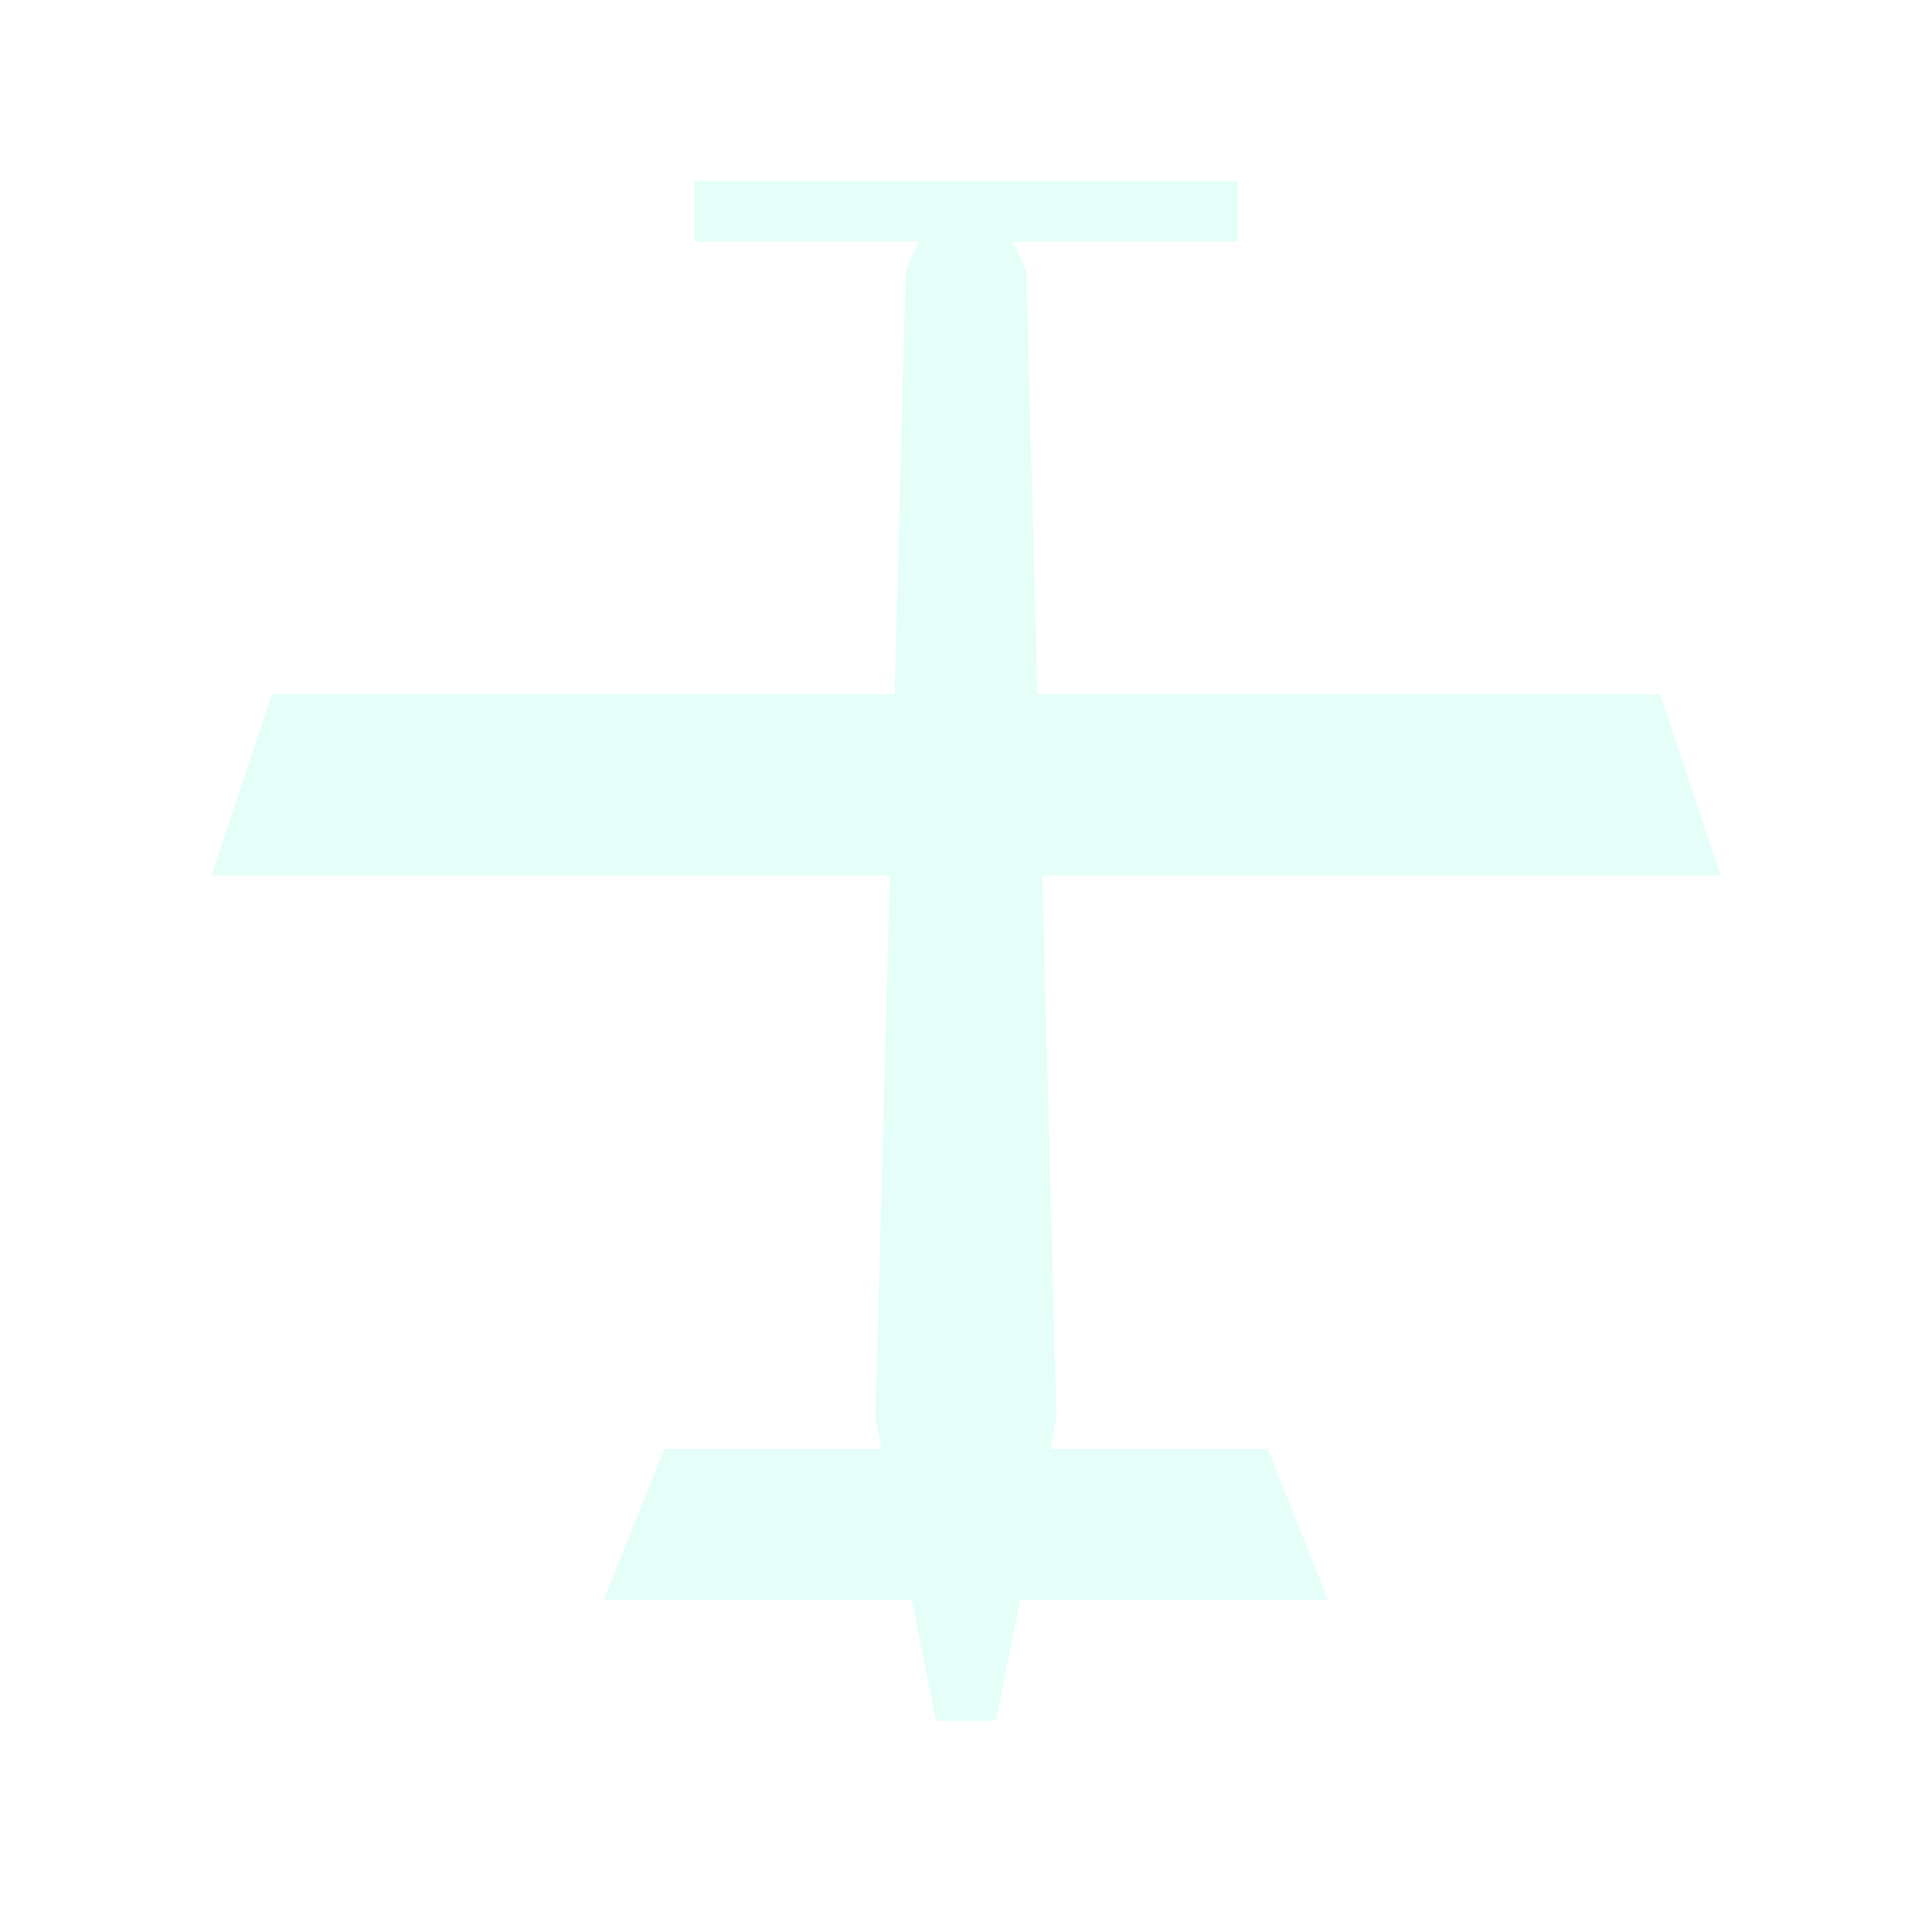
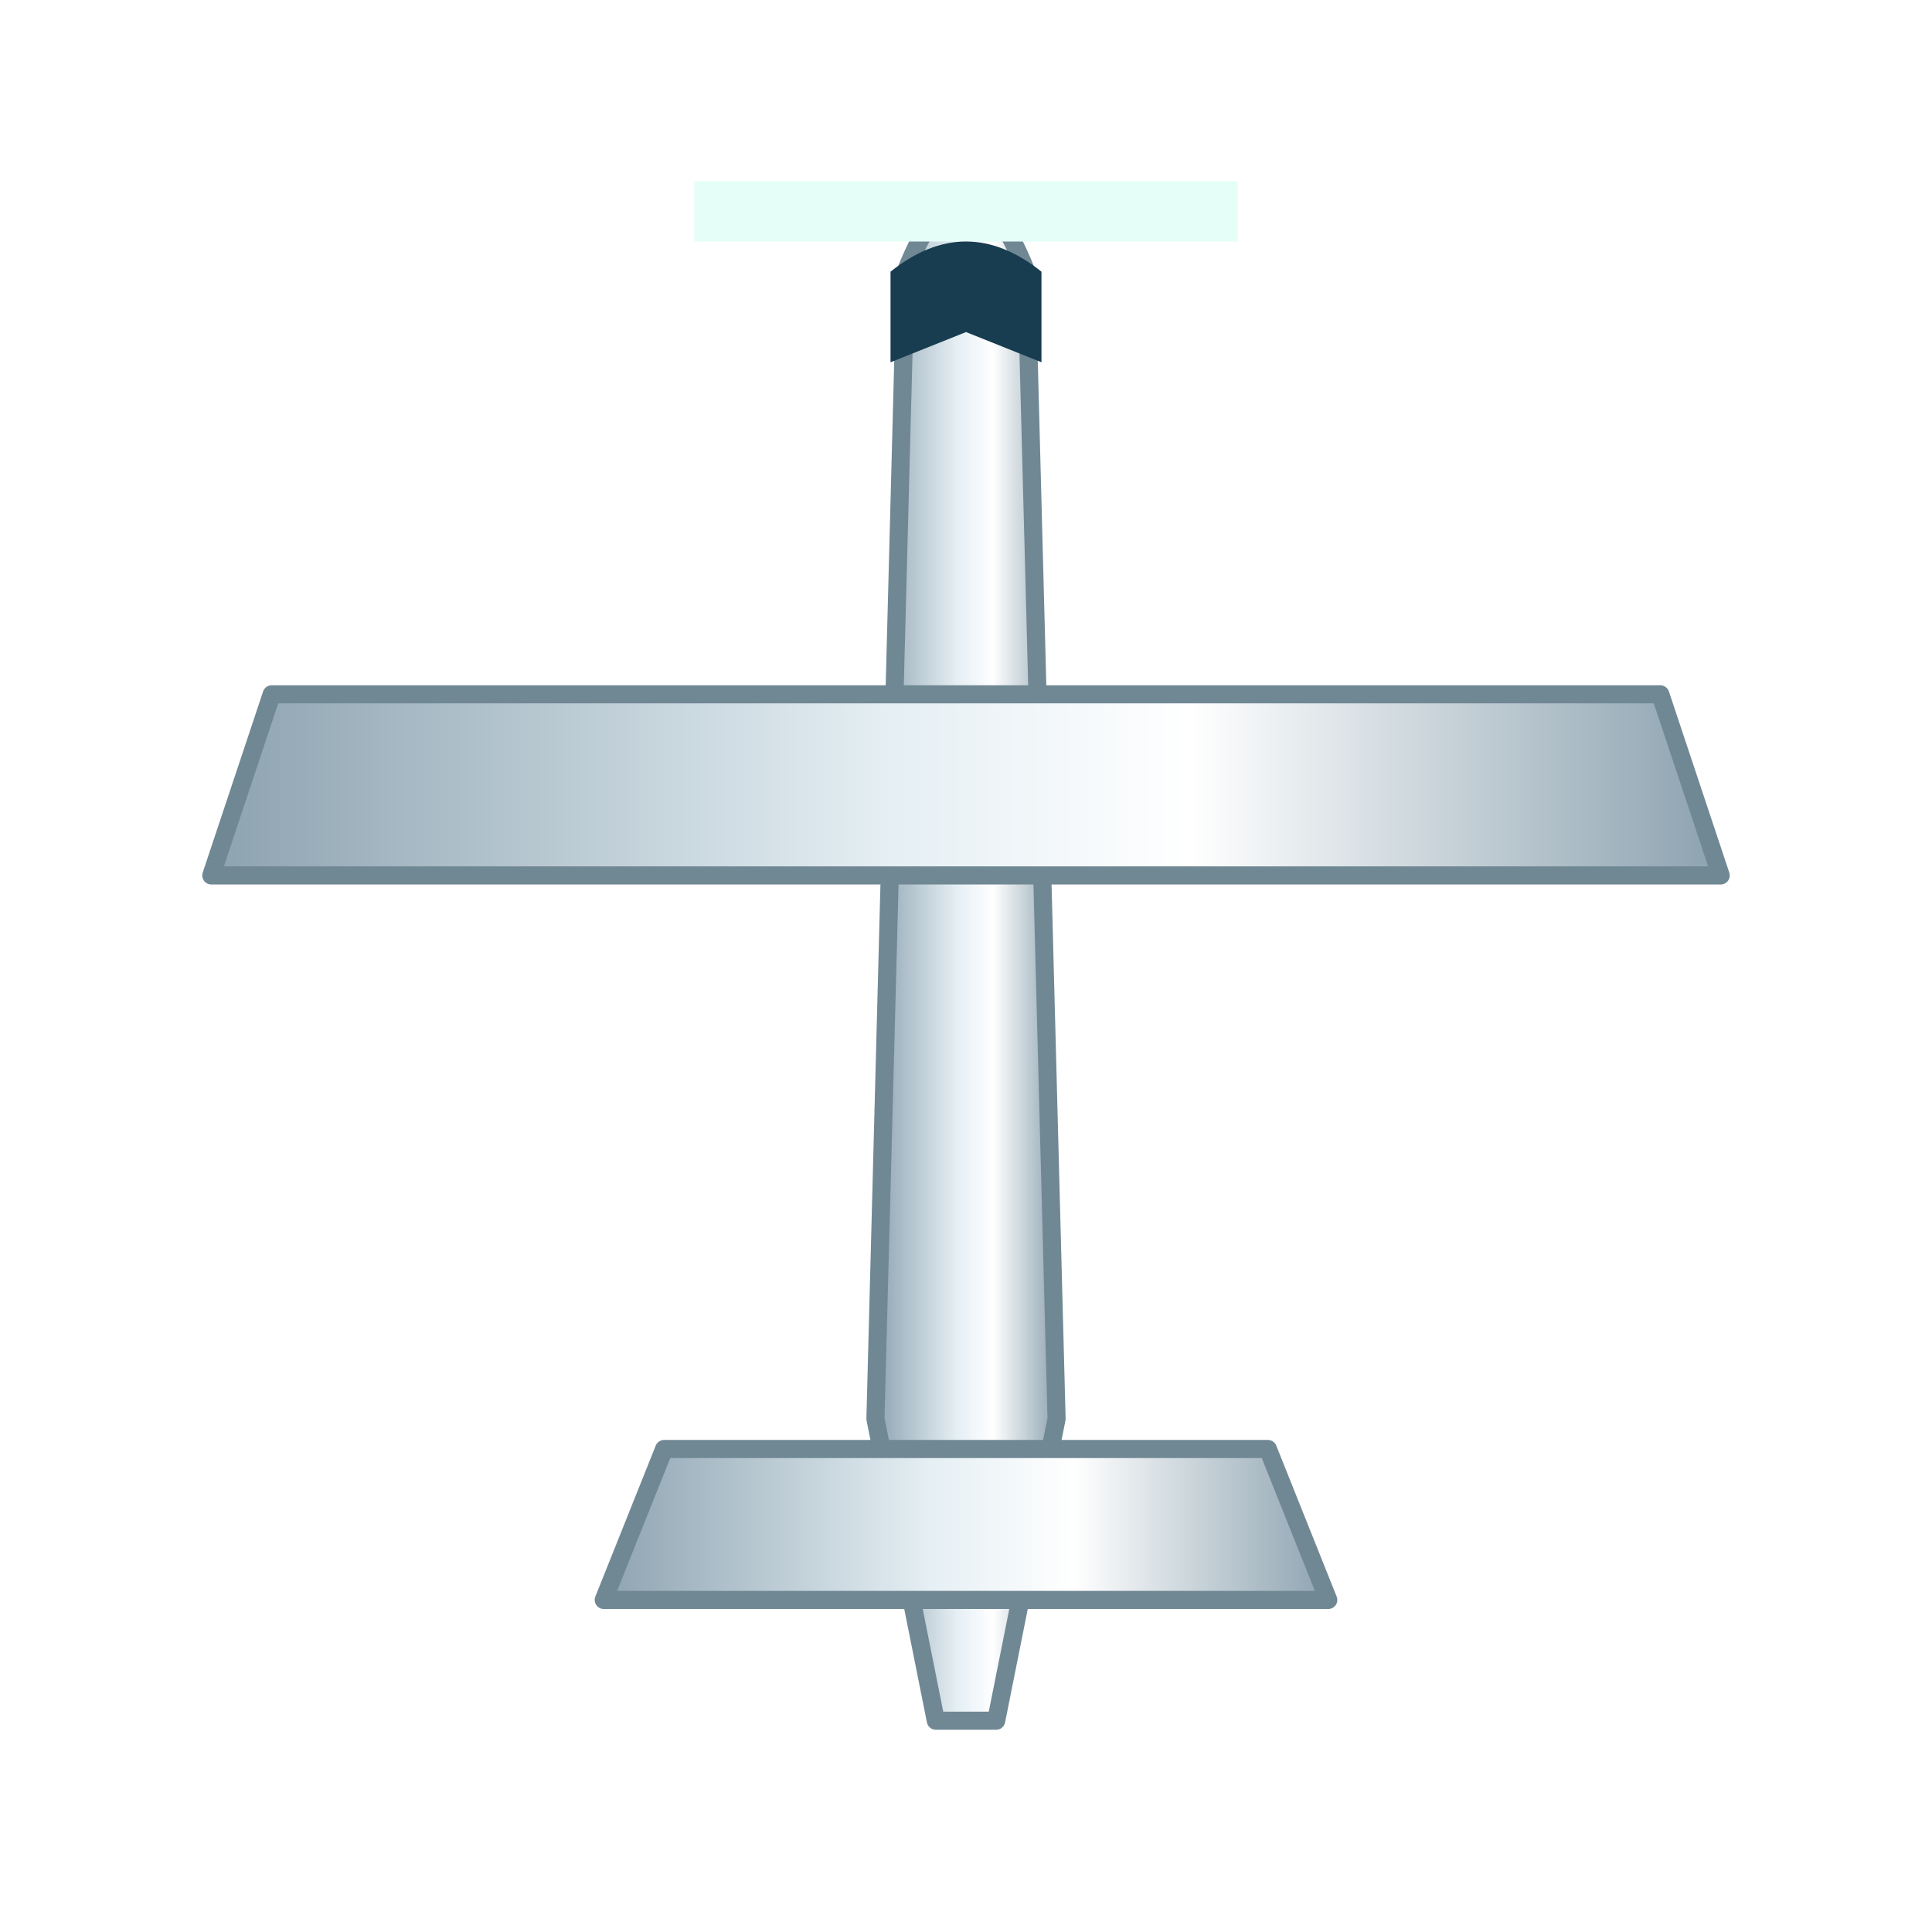
<svg xmlns="http://www.w3.org/2000/svg" viewBox="0 0 64 64">
-   <g fill="#e5fff8">
+   <defs>
+     <linearGradient id="body">
+       <stop stop-color="#8ea4b1" />
+       <stop offset=".45" stop-color="#e5eff4" />
+       <stop offset=".65" stop-color="#fff" />
+       <stop offset="1" stop-color="#8ea4b1" />
+     </linearGradient>
+   </defs>
+   <g fill="url(#body)" stroke="#708894" stroke-width=".6" stroke-linejoin="round">
    <path d="M30 9 Q32 4 34 9 L35 47 33 57 31 57 29 47Z" />
    <path d="M9 23 55 23 57 29 7 29Z" />
    <path d="M22 48 42 48 44 53 20 53Z" />
    <path d="M23 7H41" stroke="#e5fff8" stroke-width="2" />
+     <path d="M29.5 9 Q32 7 34.5 9 L34.5 12 32 11 29.5 12Z" fill="#183c50" stroke="none" />
  </g>
</svg>
